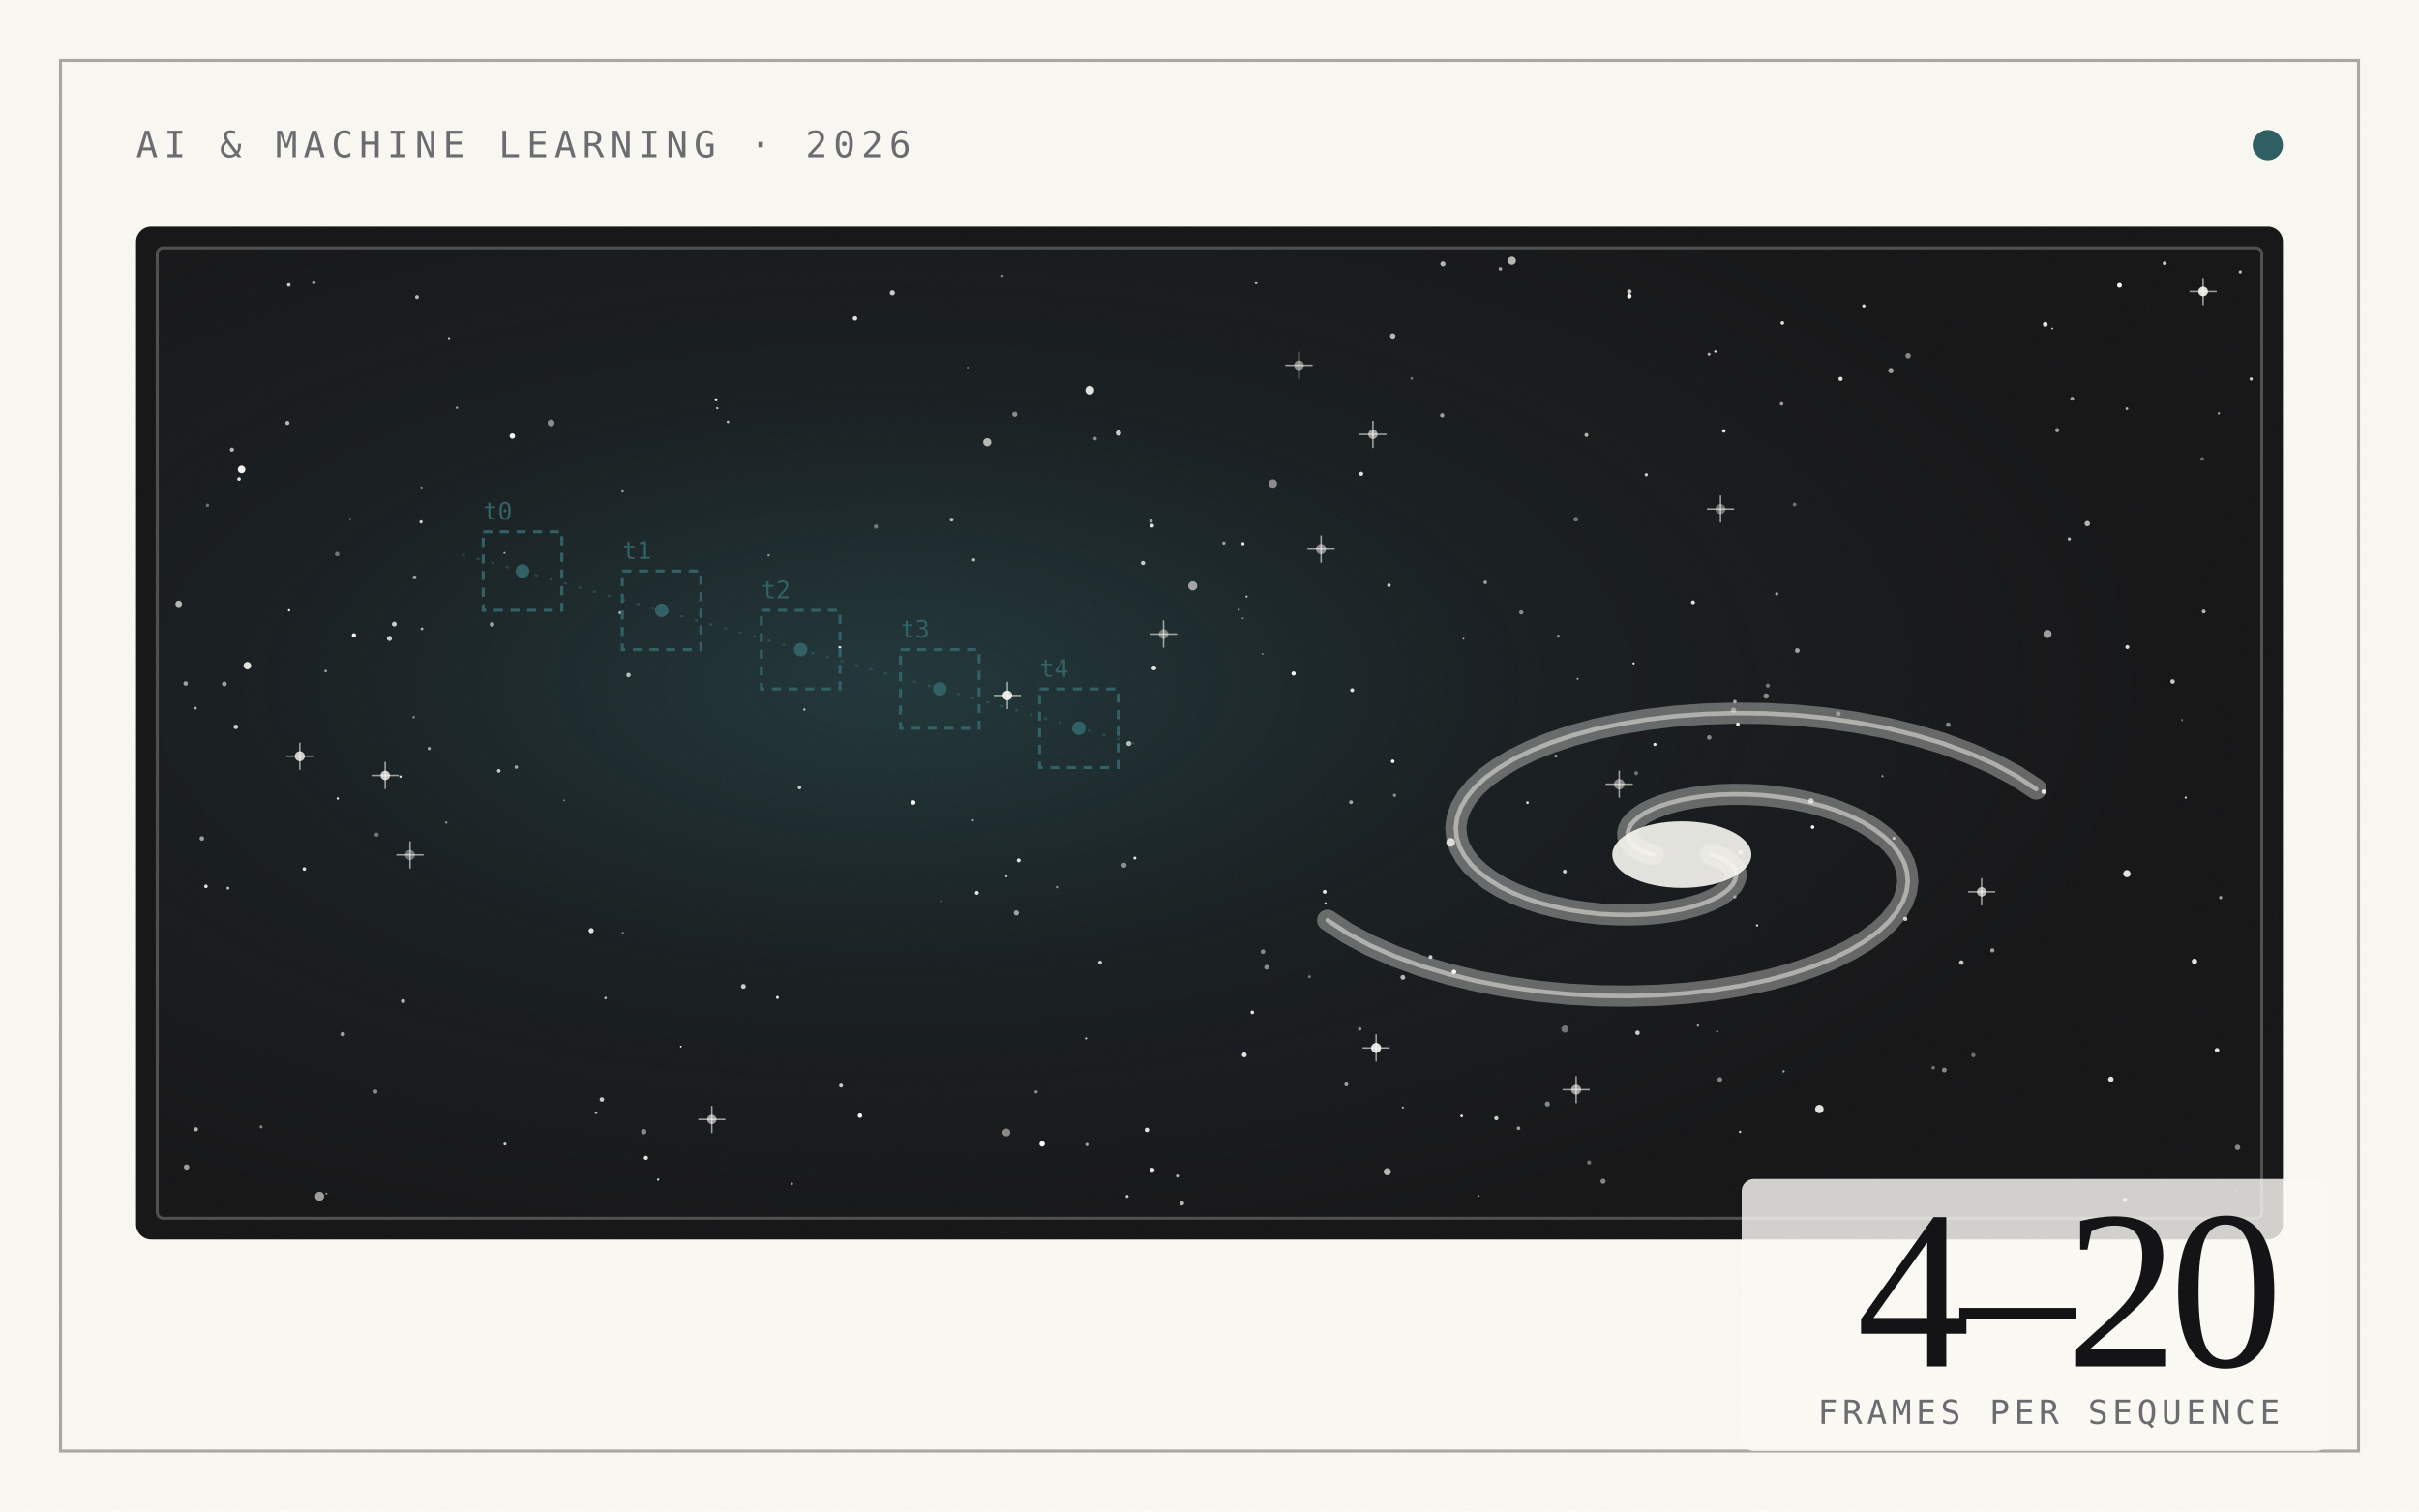
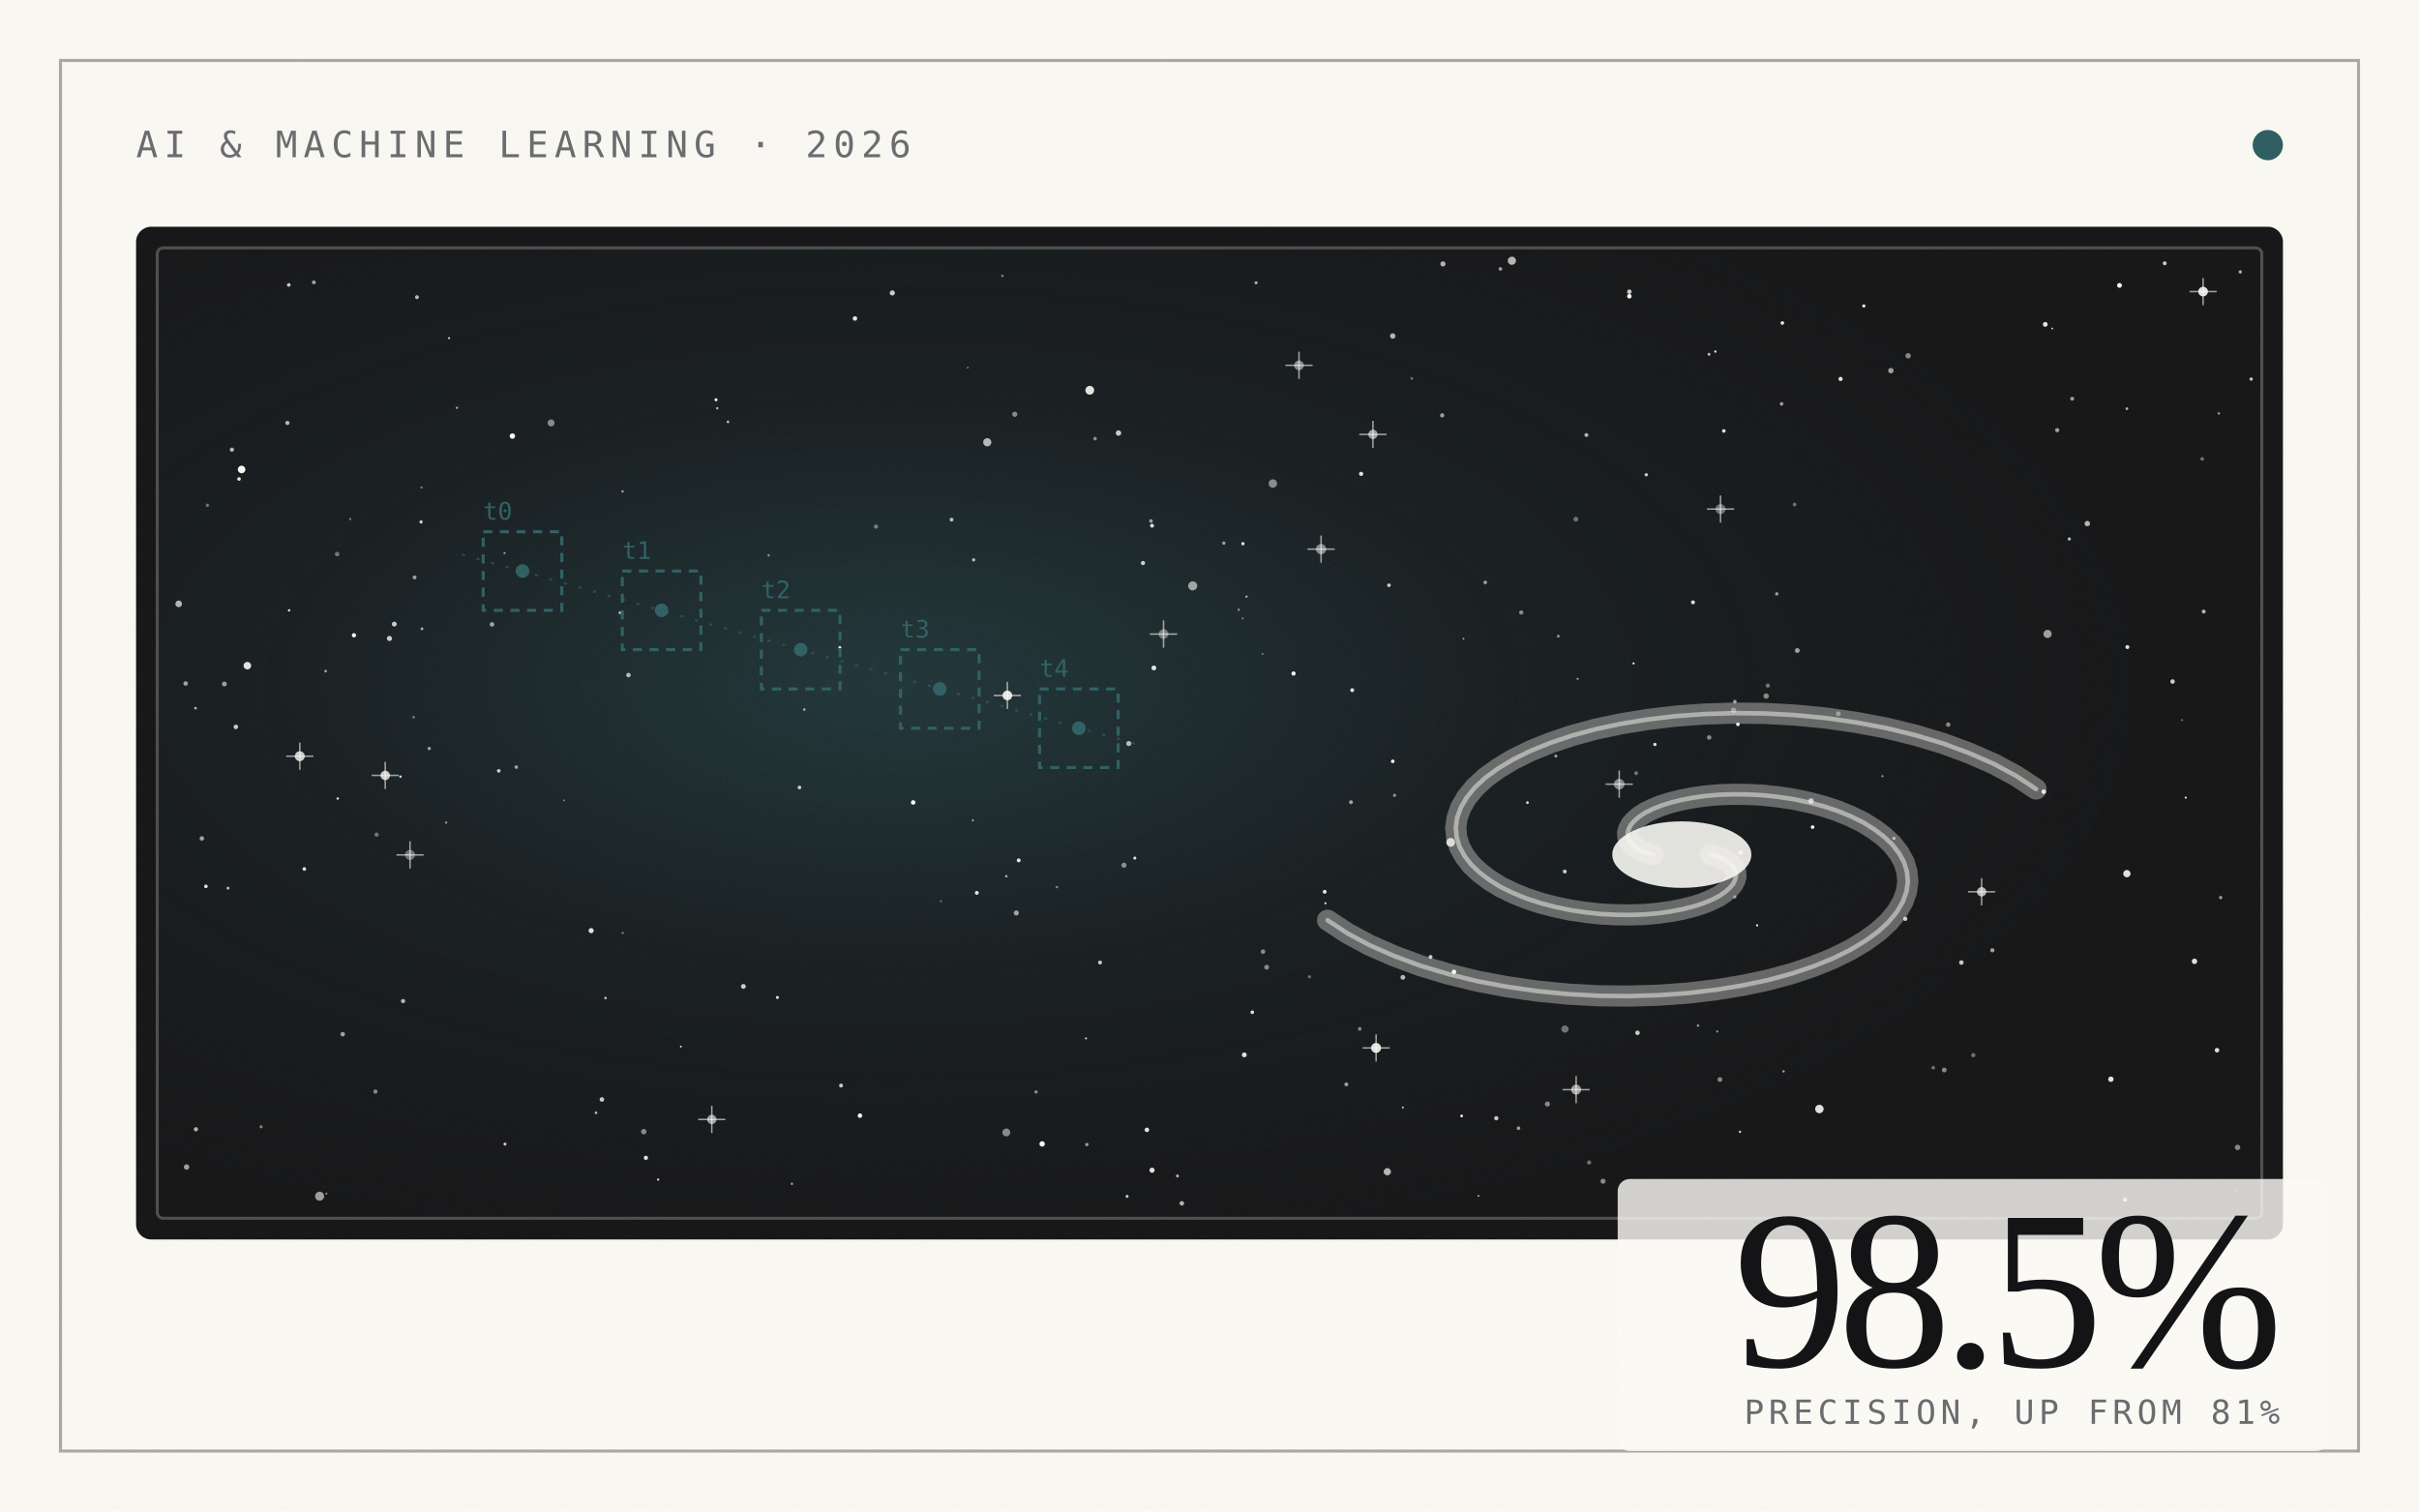
- <svg xmlns="http://www.w3.org/2000/svg" width="1600" height="1000" viewBox="0 0 1600 1000" role="img" aria-label="Trans-Neptunian Object Detection thumbnail">
+ <svg xmlns="http://www.w3.org/2000/svg" width="1600" height="1000" viewBox="0 0 1600 1000" role="img" aria-label="Faintrail: Trans-Neptunian Object Detection thumbnail">
  <defs>
    <filter id="grain" x="0" y="0" width="100%" height="100%">
      <feTurbulence type="fractalNoise" baseFrequency="0.9" numOctaves="2" stitchTiles="stitch" />
      <feColorMatrix type="saturate" values="0" />
      <feComponentTransfer>
        <feFuncA type="table" tableValues="0 0.06" />
      </feComponentTransfer>
    </filter>
    <clipPath id="safe">
      <rect x="50" y="110" width="1500" height="790" />
    </clipPath>
  </defs>
  <rect width="1600" height="1000" fill="#FAF8F3" />
  <g clip-path="url(#safe)">
    <rect x="90" y="150" width="1420" height="670" rx="10" fill="#141416" />
    <rect x="104" y="164" width="1392" height="642" rx="4" fill="none" stroke="#FAF8F3" stroke-opacity="0.25" stroke-width="2" />
    <defs>
      <radialGradient id="neb" cx="0.35" cy="0.45" r="0.6">
        <stop offset="0" stop-color="#2F5F63" stop-opacity="0.45" />
        <stop offset="0.5" stop-color="#2F5F63" stop-opacity="0.12" />
        <stop offset="1" stop-color="#2F5F63" stop-opacity="0" />
      </radialGradient>
    </defs>
    <rect x="104" y="164" width="1392" height="642" rx="4" fill="url(#neb)" />
    <path d="M1131.3 565.4 L1134.9 566.3 L1138.2 567.5 L1141.2 569 L1143.7 570.8 L1145.8 572.8 L1147.3 574.9 L1148.1 577.3 L1148.2 579.8 L1147.5 582.4 L1146.1 585.1 L1143.8 587.7 L1140.7 590.4 L1136.8 593 L1132 595.4 L1126.4 597.7 L1120.1 599.7 L1113 601.5 L1105.2 603 L1096.8 604.2 L1087.8 605 L1078.5 605.3 L1068.8 605.2 L1058.8 604.7 L1048.7 603.6 L1038.6 602.1 L1028.7 600 L1019 597.5 L1009.6 594.4 L1000.8 590.8 L992.6 586.8 L985.2 582.2 L978.7 577.3 L973.1 572 L968.7 566.3 L965.4 560.3 L963.5 554 L962.9 547.6 L963.8 541 L966.2 534.3 L970.1 527.6 L975.5 521 L982.5 514.5 L991.1 508.3 L1001.1 502.3 L1012.7 496.6 L1025.6 491.4 L1039.9 486.6 L1055.4 482.4 L1072 478.9 L1089.7 476 L1108.2 473.8 L1127.4 472.4 L1147.2 471.8 L1167.3 472 L1187.6 473.1 L1208 475.1 L1228.1 478 L1247.8 481.7 L1266.9 486.4 L1285.3 491.9 L1302.6 498.3 L1318.8 505.4 L1333.5 513.3 L1346.7 522" fill="none" stroke="#FAF8F3" stroke-opacity="0.35" stroke-width="14" stroke-linecap="round" />
    <path d="M1131.3 565.4 L1134.9 566.3 L1138.2 567.5 L1141.2 569 L1143.7 570.8 L1145.8 572.8 L1147.3 574.9 L1148.1 577.3 L1148.2 579.8 L1147.5 582.4 L1146.1 585.1 L1143.8 587.7 L1140.7 590.4 L1136.8 593 L1132 595.4 L1126.4 597.7 L1120.1 599.7 L1113 601.5 L1105.2 603 L1096.8 604.2 L1087.8 605 L1078.5 605.3 L1068.8 605.2 L1058.8 604.7 L1048.7 603.6 L1038.6 602.1 L1028.7 600 L1019 597.5 L1009.6 594.4 L1000.8 590.8 L992.6 586.8 L985.2 582.2 L978.7 577.3 L973.1 572 L968.7 566.3 L965.4 560.3 L963.5 554 L962.9 547.6 L963.8 541 L966.2 534.3 L970.1 527.6 L975.5 521 L982.5 514.5 L991.1 508.3 L1001.1 502.3 L1012.7 496.6 L1025.6 491.4 L1039.9 486.6 L1055.4 482.4 L1072 478.9 L1089.7 476 L1108.2 473.8 L1127.4 472.4 L1147.2 471.8 L1167.3 472 L1187.6 473.1 L1208 475.1 L1228.1 478 L1247.8 481.7 L1266.9 486.4 L1285.3 491.9 L1302.6 498.3 L1318.8 505.4 L1333.5 513.3 L1346.7 522" fill="none" stroke="#FAF8F3" stroke-opacity="0.5" stroke-width="3" stroke-linecap="round" />
    <path d="M1093.5 565.4 L1089.9 564.5 L1086.6 563.3 L1083.6 561.8 L1081.1 560 L1079 558 L1077.5 555.9 L1076.7 553.5 L1076.6 551 L1077.3 548.4 L1078.7 545.7 L1081 543.1 L1084.1 540.4 L1088 537.8 L1092.8 535.4 L1098.4 533.1 L1104.7 531.1 L1111.8 529.3 L1119.6 527.8 L1128 526.6 L1137 525.8 L1146.3 525.5 L1156 525.6 L1166 526.1 L1176.1 527.2 L1186.2 528.7 L1196.1 530.8 L1205.8 533.3 L1215.2 536.4 L1224 540 L1232.2 544 L1239.6 548.6 L1246.1 553.5 L1251.7 558.8 L1256.1 564.5 L1259.4 570.5 L1261.3 576.8 L1261.9 583.2 L1261 589.8 L1258.6 596.5 L1254.7 603.2 L1249.3 609.8 L1242.3 616.3 L1233.7 622.5 L1223.7 628.5 L1212.1 634.2 L1199.2 639.4 L1184.9 644.2 L1169.4 648.4 L1152.8 651.9 L1135.1 654.8 L1116.6 657 L1097.4 658.4 L1077.6 659 L1057.5 658.8 L1037.2 657.7 L1016.8 655.7 L996.7 652.8 L977 649.1 L957.9 644.4 L939.5 638.9 L922.2 632.5 L906 625.4 L891.3 617.5 L878.1 608.8" fill="none" stroke="#FAF8F3" stroke-opacity="0.35" stroke-width="14" stroke-linecap="round" />
    <path d="M1093.5 565.4 L1089.9 564.5 L1086.6 563.3 L1083.6 561.8 L1081.1 560 L1079 558 L1077.5 555.9 L1076.7 553.5 L1076.6 551 L1077.3 548.4 L1078.7 545.7 L1081 543.1 L1084.1 540.4 L1088 537.8 L1092.8 535.4 L1098.4 533.1 L1104.7 531.1 L1111.8 529.3 L1119.6 527.8 L1128 526.6 L1137 525.8 L1146.3 525.5 L1156 525.6 L1166 526.1 L1176.1 527.2 L1186.2 528.7 L1196.1 530.8 L1205.8 533.3 L1215.2 536.4 L1224 540 L1232.2 544 L1239.6 548.6 L1246.1 553.5 L1251.7 558.8 L1256.1 564.5 L1259.4 570.5 L1261.3 576.8 L1261.9 583.2 L1261 589.8 L1258.6 596.5 L1254.7 603.2 L1249.3 609.8 L1242.3 616.3 L1233.7 622.5 L1223.7 628.5 L1212.1 634.2 L1199.2 639.4 L1184.9 644.2 L1169.4 648.4 L1152.8 651.9 L1135.1 654.8 L1116.6 657 L1097.4 658.4 L1077.6 659 L1057.5 658.8 L1037.2 657.7 L1016.8 655.7 L996.7 652.8 L977 649.1 L957.9 644.4 L939.5 638.9 L922.2 632.5 L906 625.4 L891.3 617.5 L878.1 608.8" fill="none" stroke="#FAF8F3" stroke-opacity="0.5" stroke-width="3" stroke-linecap="round" />
    <ellipse cx="1112.4" cy="565.4" rx="46" ry="22" fill="#FAF8F3" fill-opacity="0.9" />
    <circle cx="1123.1" cy="678.5" r="0.8" fill="#FAF8F3" fill-opacity="0.6" />
    <circle cx="1000" cy="172.5" r="2.7" fill="#FAF8F3" fill-opacity="0.7" />
    <circle cx="528.8" cy="521" r="1.2" fill="#FAF8F3" fill-opacity="0.8" />
    <circle cx="400.5" cy="660.3" r="0.9" fill="#FAF8F3" fill-opacity="0.7" />
    <circle cx="1405.5" cy="793.8" r="1.4" fill="#FAF8F3" fill-opacity="0.8" />
    <circle cx="758.6" cy="747.5" r="1.5" fill="#FAF8F3" fill-opacity="0.9" />
    <circle cx="876.2" cy="590" r="1.3" fill="#FAF8F3" fill-opacity="0.9" />
    <circle cx="264.9" cy="513.8" r="0.8" fill="#FAF8F3" fill-opacity="0.9" />
    <circle cx="159.8" cy="310.6" r="2.5" fill="#FAF8F3" fill-opacity="1" />
    <circle cx="992.4" cy="177.9" r="1.2" fill="#FAF8F3" fill-opacity="0.6" />
    <circle cx="1310.7" cy="590" r="3.1" fill="#FAF8F3" fill-opacity="0.7" />
    <line x1="1301.7" y1="590" x2="1319.7" y2="590" stroke="#FAF8F3" stroke-opacity="0.6" stroke-width="1" />
    <line x1="1310.7" y1="581" x2="1310.7" y2="599" stroke="#FAF8F3" stroke-opacity="0.6" stroke-width="1" />
    <circle cx="1357.4" cy="217.3" r="0.6" fill="#FAF8F3" fill-opacity="0.9" />
    <circle cx="1151.4" cy="564.1" r="1.6" fill="#FAF8F3" fill-opacity="0.8" />
    <circle cx="1178.4" cy="267.2" r="1.2" fill="#FAF8F3" fill-opacity="0.6" />
    <circle cx="568.8" cy="738.1" r="1.5" fill="#FAF8F3" fill-opacity="1" />
    <circle cx="622.4" cy="596.2" r="0.7" fill="#FAF8F3" fill-opacity="0.4" />
    <circle cx="910.2" cy="693.3" r="3.3" fill="#FAF8F3" fill-opacity="0.9" />
    <line x1="901.2" y1="693.3" x2="919.2" y2="693.3" stroke="#FAF8F3" stroke-opacity="0.6" stroke-width="1" />
    <line x1="910.2" y1="684.3" x2="910.2" y2="702.3" stroke="#FAF8F3" stroke-opacity="0.6" stroke-width="1" />
    <circle cx="260.8" cy="412.9" r="1.6" fill="#FAF8F3" fill-opacity="0.8" />
    <circle cx="1457.6" cy="404.6" r="1.3" fill="#FAF8F3" fill-opacity="0.7" />
    <circle cx="211.4" cy="791.4" r="3" fill="#FAF8F3" fill-opacity="0.6" />
    <circle cx="1437" cy="450.9" r="1.5" fill="#FAF8F3" fill-opacity="0.8" />
    <circle cx="828.3" cy="669.7" r="1.2" fill="#FAF8F3" fill-opacity="0.9" />
    <circle cx="1203.4" cy="733.7" r="2.8" fill="#FAF8F3" fill-opacity="0.9" />
    <circle cx="254.8" cy="513" r="3.1" fill="#FAF8F3" fill-opacity="0.8" />
    <line x1="245.8" y1="513" x2="263.8" y2="513" stroke="#FAF8F3" stroke-opacity="0.6" stroke-width="1" />
    <line x1="254.8" y1="504" x2="254.8" y2="522" stroke="#FAF8F3" stroke-opacity="0.6" stroke-width="1" />
    <circle cx="191.2" cy="403.8" r="0.8" fill="#FAF8F3" fill-opacity="0.9" />
    <circle cx="1178.9" cy="213.7" r="1.2" fill="#FAF8F3" fill-opacity="0.9" />
    <circle cx="411.9" cy="617.2" r="0.8" fill="#FAF8F3" fill-opacity="0.4" />
    <circle cx="1445.7" cy="527.7" r="0.7" fill="#FAF8F3" fill-opacity="0.9" />
    <circle cx="1456.6" cy="303.6" r="1.2" fill="#FAF8F3" fill-opacity="0.4" />
    <circle cx="739.8" cy="286.5" r="1.8" fill="#FAF8F3" fill-opacity="0.8" />
    <circle cx="724.3" cy="290.2" r="1.2" fill="#FAF8F3" fill-opacity="0.5" />
    <circle cx="1396.2" cy="714" r="1.8" fill="#FAF8F3" fill-opacity="0.9" />
    <circle cx="411.8" cy="325.1" r="0.8" fill="#FAF8F3" fill-opacity="0.6" />
    <circle cx="1297.3" cy="636.8" r="1.5" fill="#FAF8F3" fill-opacity="0.8" />
    <circle cx="249.1" cy="552.2" r="1.4" fill="#FAF8F3" fill-opacity="0.4" />
    <circle cx="338.9" cy="288.5" r="1.8" fill="#FAF8F3" fill-opacity="1" />
    <circle cx="1360.7" cy="284.6" r="1.4" fill="#FAF8F3" fill-opacity="0.6" />
    <circle cx="1179.7" cy="708.8" r="0.8" fill="#FAF8F3" fill-opacity="0.6" />
    <circle cx="769.6" cy="419.5" r="3.2" fill="#FAF8F3" fill-opacity="0.4" />
    <line x1="760.6" y1="419.5" x2="778.6" y2="419.5" stroke="#FAF8F3" stroke-opacity="0.6" stroke-width="1" />
    <line x1="769.6" y1="410.5" x2="769.6" y2="428.5" stroke="#FAF8F3" stroke-opacity="0.6" stroke-width="1" />
    <circle cx="1134.6" cy="232.6" r="0.8" fill="#FAF8F3" fill-opacity="0.9" />
    <circle cx="215.4" cy="444" r="0.9" fill="#FAF8F3" fill-opacity="0.6" />
    <circle cx="653" cy="292.6" r="2.7" fill="#FAF8F3" fill-opacity="0.7" />
    <circle cx="743.4" cy="572.4" r="1.7" fill="#FAF8F3" fill-opacity="0.5" />
    <circle cx="1232.8" cy="202.4" r="1.1" fill="#FAF8F3" fill-opacity="0.9" />
    <circle cx="1137.6" cy="714.2" r="1.6" fill="#FAF8F3" fill-opacity="0.5" />
    <circle cx="1380.6" cy="346.4" r="1.8" fill="#FAF8F3" fill-opacity="0.7" />
    <circle cx="1150.9" cy="748.8" r="0.8" fill="#FAF8F3" fill-opacity="0.8" />
    <circle cx="1215.9" cy="472.2" r="1.6" fill="#FAF8F3" fill-opacity="0.4" />
    <circle cx="1478.7" cy="787.4" r="0.6" fill="#FAF8F3" fill-opacity="0.5" />
    <circle cx="1175.2" cy="392.9" r="1.1" fill="#FAF8F3" fill-opacity="0.6" />
    <circle cx="699.1" cy="586.9" r="0.8" fill="#FAF8F3" fill-opacity="0.5" />
    <circle cx="1035.1" cy="680.8" r="2.4" fill="#FAF8F3" fill-opacity="0.4" />
    <circle cx="921.2" cy="222.3" r="1.8" fill="#FAF8F3" fill-opacity="0.7" />
    <circle cx="640.1" cy="243.2" r="0.6" fill="#FAF8F3" fill-opacity="0.5" />
    <circle cx="1468.8" cy="593.8" r="1.1" fill="#FAF8F3" fill-opacity="0.6" />
    <circle cx="248.3" cy="722.2" r="1.4" fill="#FAF8F3" fill-opacity="0.5" />
    <circle cx="297" cy="223.7" r="0.7" fill="#FAF8F3" fill-opacity="0.8" />
    <circle cx="961.7" cy="643" r="1.5" fill="#FAF8F3" fill-opacity="1" />
    <circle cx="158.1" cy="316.9" r="1.2" fill="#FAF8F3" fill-opacity="0.9" />
    <circle cx="1431.8" cy="174.2" r="1.3" fill="#FAF8F3" fill-opacity="0.8" />
    <circle cx="523.8" cy="783.2" r="0.8" fill="#FAF8F3" fill-opacity="0.6" />
    <circle cx="665.6" cy="579.7" r="0.8" fill="#FAF8F3" fill-opacity="0.7" />
    <circle cx="1082.2" cy="511.5" r="1.3" fill="#FAF8F3" fill-opacity="0.4" />
    <circle cx="1147.5" cy="464.2" r="1.2" fill="#FAF8F3" fill-opacity="0.6" />
    <circle cx="966.8" cy="738.3" r="0.9" fill="#FAF8F3" fill-opacity="1" />
    <circle cx="234.1" cy="420.3" r="1.4" fill="#FAF8F3" fill-opacity="1" />
    <circle cx="1252.7" cy="554.6" r="1" fill="#FAF8F3" fill-opacity="0.7" />
    <circle cx="427.2" cy="766" r="1.4" fill="#FAF8F3" fill-opacity="0.9" />
    <circle cx="761.3" cy="344.7" r="1.2" fill="#FAF8F3" fill-opacity="0.6" />
    <circle cx="1023.5" cy="730.4" r="1.7" fill="#FAF8F3" fill-opacity="0.5" />
    <circle cx="778.8" cy="778" r="1" fill="#FAF8F3" fill-opacity="0.7" />
    <circle cx="1138" cy="336.8" r="3.3" fill="#FAF8F3" fill-opacity="0.4" />
    <line x1="1129" y1="336.8" x2="1147" y2="336.8" stroke="#FAF8F3" stroke-opacity="0.6" stroke-width="1" />
    <line x1="1138" y1="327.8" x2="1138" y2="345.8" stroke="#FAF8F3" stroke-opacity="0.6" stroke-width="1" />
    <circle cx="153.4" cy="297.5" r="1.4" fill="#FAF8F3" fill-opacity="0.7" />
    <circle cx="762" cy="347.8" r="1.3" fill="#FAF8F3" fill-opacity="0.9" />
    <circle cx="1004.4" cy="746.4" r="1.2" fill="#FAF8F3" fill-opacity="0.6" />
    <circle cx="855.6" cy="445.6" r="1.4" fill="#FAF8F3" fill-opacity="1" />
    <circle cx="278.8" cy="322.5" r="0.7" fill="#FAF8F3" fill-opacity="0.5" />
    <circle cx="150.8" cy="587.6" r="1" fill="#FAF8F3" fill-opacity="0.7" />
    <circle cx="223.4" cy="528.3" r="0.8" fill="#FAF8F3" fill-opacity="0.9" />
    <circle cx="1352.8" cy="214.6" r="1.6" fill="#FAF8F3" fill-opacity="0.9" />
    <circle cx="1029.1" cy="500.2" r="1" fill="#FAF8F3" fill-opacity="0.6" />
    <circle cx="946.2" cy="633.1" r="1.3" fill="#FAF8F3" fill-opacity="0.8" />
    <circle cx="556.3" cy="718.2" r="1.3" fill="#FAF8F3" fill-opacity="0.8" />
    <circle cx="720.8" cy="258.2" r="2.9" fill="#FAF8F3" fill-opacity="0.9" />
    <circle cx="137.2" cy="334.3" r="1.1" fill="#FAF8F3" fill-opacity="0.4" />
    <circle cx="954.4" cy="174.6" r="1.7" fill="#FAF8F3" fill-opacity="0.7" />
    <circle cx="873.8" cy="363.3" r="3.4" fill="#FAF8F3" fill-opacity="0.5" />
    <line x1="864.8" y1="363.3" x2="882.8" y2="363.3" stroke="#FAF8F3" stroke-opacity="0.6" stroke-width="1" />
    <line x1="873.8" y1="354.3" x2="873.8" y2="372.3" stroke="#FAF8F3" stroke-opacity="0.6" stroke-width="1" />
    <circle cx="223" cy="366.6" r="1.5" fill="#FAF8F3" fill-opacity="0.4" />
    <circle cx="781.7" cy="796.1" r="1.5" fill="#FAF8F3" fill-opacity="0.7" />
    <circle cx="1077.7" cy="193" r="1.5" fill="#FAF8F3" fill-opacity="0.8" />
    <circle cx="718.9" cy="757.2" r="1.1" fill="#FAF8F3" fill-opacity="0.6" />
    <circle cx="1354.3" cy="419.4" r="2.7" fill="#FAF8F3" fill-opacity="0.6" />
    <circle cx="835.4" cy="629.6" r="1.5" fill="#FAF8F3" fill-opacity="0.5" />
    <circle cx="129.3" cy="468.5" r="0.9" fill="#FAF8F3" fill-opacity="0.7" />
    <circle cx="473.6" cy="264.5" r="1" fill="#FAF8F3" fill-opacity="1" />
    <circle cx="1130.5" cy="487.9" r="1.5" fill="#FAF8F3" fill-opacity="0.5" />
    <circle cx="835.1" cy="432.6" r="0.6" fill="#FAF8F3" fill-opacity="0.5" />
    <circle cx="689.3" cy="756.8" r="1.8" fill="#FAF8F3" fill-opacity="1" />
    <circle cx="1083.1" cy="683.3" r="1.5" fill="#FAF8F3" fill-opacity="0.8" />
    <circle cx="410.1" cy="405.4" r="1" fill="#FAF8F3" fill-opacity="0.7" />
    <circle cx="663" cy="182.5" r="0.8" fill="#FAF8F3" fill-opacity="0.5" />
    <circle cx="590.2" cy="193.8" r="1.7" fill="#FAF8F3" fill-opacity="0.8" />
    <circle cx="1407.1" cy="428.1" r="1.3" fill="#FAF8F3" fill-opacity="0.9" />
    <circle cx="1480" cy="759.1" r="1.8" fill="#FAF8F3" fill-opacity="0.5" />
    <circle cx="271.2" cy="565.6" r="3.3" fill="#FAF8F3" fill-opacity="0.4" />
    <line x1="262.2" y1="565.6" x2="280.2" y2="565.6" stroke="#FAF8F3" stroke-opacity="0.6" stroke-width="1" />
    <line x1="271.2" y1="556.6" x2="271.2" y2="574.6" stroke="#FAF8F3" stroke-opacity="0.6" stroke-width="1" />
    <circle cx="830.8" cy="187.1" r="1" fill="#FAF8F3" fill-opacity="0.7" />
    <circle cx="646.1" cy="590.7" r="1.3" fill="#FAF8F3" fill-opacity="0.9" />
    <circle cx="1149.5" cy="479.2" r="1.2" fill="#FAF8F3" fill-opacity="1" />
    <circle cx="1035" cy="576.6" r="1.3" fill="#FAF8F3" fill-opacity="0.8" />
    <circle cx="341.5" cy="507.5" r="1.2" fill="#FAF8F3" fill-opacity="0.6" />
    <circle cx="1481.8" cy="179.9" r="1.1" fill="#FAF8F3" fill-opacity="0.7" />
    <circle cx="1187" cy="333.8" r="1.2" fill="#FAF8F3" fill-opacity="0.4" />
    <circle cx="908.1" cy="287.4" r="3.1" fill="#FAF8F3" fill-opacity="0.6" />
    <line x1="899.1" y1="287.4" x2="917.1" y2="287.4" stroke="#FAF8F3" stroke-opacity="0.6" stroke-width="1" />
    <line x1="908.1" y1="278.4" x2="908.1" y2="296.4" stroke="#FAF8F3" stroke-opacity="0.6" stroke-width="1" />
    <circle cx="671.2" cy="274.1" r="1.7" fill="#FAF8F3" fill-opacity="0.5" />
    <circle cx="1077.7" cy="196" r="1.5" fill="#FAF8F3" fill-opacity="1" />
    <circle cx="231.6" cy="343.4" r="0.7" fill="#FAF8F3" fill-opacity="0.5" />
    <circle cx="1368.7" cy="356.6" r="1.1" fill="#FAF8F3" fill-opacity="0.7" />
    <circle cx="215.9" cy="789.7" r="0.7" fill="#FAF8F3" fill-opacity="0.5" />
    <circle cx="136.2" cy="586.4" r="1.2" fill="#FAF8F3" fill-opacity="0.9" />
    <circle cx="1288.6" cy="479.4" r="1.5" fill="#FAF8F3" fill-opacity="0.5" />
    <circle cx="481.5" cy="279.1" r="0.9" fill="#FAF8F3" fill-opacity="0.7" />
    <circle cx="718.3" cy="687" r="0.7" fill="#FAF8F3" fill-opacity="0.8" />
    <circle cx="837.8" cy="639.9" r="1.6" fill="#FAF8F3" fill-opacity="0.5" />
    <circle cx="1135.8" cy="682.4" r="0.7" fill="#FAF8F3" fill-opacity="0.6" />
    <circle cx="148.4" cy="452.5" r="1.6" fill="#FAF8F3" fill-opacity="0.6" />
    <circle cx="824.5" cy="394.7" r="0.7" fill="#FAF8F3" fill-opacity="0.8" />
    <circle cx="435.3" cy="780.4" r="0.8" fill="#FAF8F3" fill-opacity="0.8" />
    <circle cx="1010.3" cy="531" r="0.9" fill="#FAF8F3" fill-opacity="0.9" />
    <circle cx="491.7" cy="652.6" r="1.6" fill="#FAF8F3" fill-opacity="0.8" />
    <circle cx="841.9" cy="319.9" r="2.8" fill="#FAF8F3" fill-opacity="0.5" />
    <circle cx="968" cy="422.6" r="0.6" fill="#FAF8F3" fill-opacity="0.7" />
    <circle cx="1042.3" cy="343.5" r="1.6" fill="#FAF8F3" fill-opacity="0.4" />
    <circle cx="1317.8" cy="628.7" r="1.4" fill="#FAF8F3" fill-opacity="0.6" />
    <circle cx="927.9" cy="646.6" r="1.6" fill="#FAF8F3" fill-opacity="0.7" />
    <circle cx="163.6" cy="440.4" r="2.5" fill="#FAF8F3" fill-opacity="0.9" />
    <circle cx="1119.8" cy="398.5" r="1.3" fill="#FAF8F3" fill-opacity="0.9" />
    <circle cx="1049.3" cy="287.8" r="1.3" fill="#FAF8F3" fill-opacity="0.7" />
    <circle cx="425.8" cy="748.7" r="1.8" fill="#FAF8F3" fill-opacity="0.5" />
    <circle cx="1466.4" cy="694.8" r="1.5" fill="#FAF8F3" fill-opacity="0.9" />
    <circle cx="514.2" cy="659.9" r="1" fill="#FAF8F3" fill-opacity="0.9" />
    <circle cx="565.5" cy="210.7" r="1.5" fill="#FAF8F3" fill-opacity="0.9" />
    <circle cx="933.8" cy="250.4" r="0.9" fill="#FAF8F3" fill-opacity="0.4" />
    <circle cx="275.8" cy="196.6" r="1.3" fill="#FAF8F3" fill-opacity="0.7" />
    <circle cx="257.6" cy="422.4" r="1.7" fill="#FAF8F3" fill-opacity="0.8" />
    <circle cx="1006.2" cy="405.2" r="1.4" fill="#FAF8F3" fill-opacity="0.5" />
    <circle cx="989.7" cy="739.8" r="1.4" fill="#FAF8F3" fill-opacity="0.8" />
    <circle cx="893.6" cy="530.7" r="1.3" fill="#FAF8F3" fill-opacity="0.6" />
    <circle cx="1198.9" cy="547.2" r="1.2" fill="#FAF8F3" fill-opacity="1" />
    <circle cx="1406.8" cy="270.4" r="0.9" fill="#FAF8F3" fill-opacity="0.7" />
    <circle cx="1351.8" cy="523.8" r="1.5" fill="#FAF8F3" fill-opacity="0.9" />
    <circle cx="1467.6" cy="273.5" r="0.8" fill="#FAF8F3" fill-opacity="0.6" />
    <circle cx="918.7" cy="387.2" r="1.2" fill="#FAF8F3" fill-opacity="0.8" />
    <circle cx="900.3" cy="313.5" r="1.4" fill="#FAF8F3" fill-opacity="0.9" />
    <circle cx="666.3" cy="460.1" r="3.2" fill="#FAF8F3" fill-opacity="0.9" />
    <line x1="657.3" y1="460.1" x2="675.3" y2="460.1" stroke="#FAF8F3" stroke-opacity="0.6" stroke-width="1" />
    <line x1="666.3" y1="451.1" x2="666.3" y2="469.1" stroke="#FAF8F3" stroke-opacity="0.6" stroke-width="1" />
    <circle cx="333.7" cy="365.9" r="0.7" fill="#FAF8F3" fill-opacity="0.6" />
    <circle cx="756" cy="372.5" r="1.4" fill="#FAF8F3" fill-opacity="0.8" />
    <circle cx="1260.2" cy="607.9" r="1.4" fill="#FAF8F3" fill-opacity="0.8" />
    <circle cx="866.1" cy="646.2" r="1" fill="#FAF8F3" fill-opacity="0.4" />
    <circle cx="122.8" cy="452.2" r="1.5" fill="#FAF8F3" fill-opacity="0.6" />
    <circle cx="1088.9" cy="314.1" r="1.1" fill="#FAF8F3" fill-opacity="0.8" />
    <circle cx="644" cy="370.4" r="1.1" fill="#FAF8F3" fill-opacity="0.7" />
    <circle cx="685.3" cy="722.4" r="1.1" fill="#FAF8F3" fill-opacity="0.5" />
    <circle cx="266.6" cy="662.3" r="1.4" fill="#FAF8F3" fill-opacity="0.7" />
    <circle cx="1140.2" cy="285.1" r="1.2" fill="#FAF8F3" fill-opacity="0.9" />
    <circle cx="643.5" cy="542.7" r="0.7" fill="#FAF8F3" fill-opacity="0.6" />
    <circle cx="1278.7" cy="706.4" r="1.2" fill="#FAF8F3" fill-opacity="0.4" />
    <circle cx="172.7" cy="745.5" r="1" fill="#FAF8F3" fill-opacity="0.5" />
    <circle cx="283.9" cy="495.2" r="1.1" fill="#FAF8F3" fill-opacity="0.6" />
    <circle cx="474.4" cy="270.1" r="0.8" fill="#FAF8F3" fill-opacity="0.7" />
    <circle cx="894.4" cy="456.6" r="1.3" fill="#FAF8F3" fill-opacity="0.9" />
    <circle cx="1146.6" cy="469.9" r="1.8" fill="#FAF8F3" fill-opacity="0.4" />
    <circle cx="273.6" cy="474.5" r="0.8" fill="#FAF8F3" fill-opacity="0.5" />
    <circle cx="226.7" cy="684.2" r="1.5" fill="#FAF8F3" fill-opacity="0.6" />
    <circle cx="1401.9" cy="188.8" r="1.6" fill="#FAF8F3" fill-opacity="1" />
    <circle cx="364.5" cy="279.8" r="2.3" fill="#FAF8F3" fill-opacity="0.5" />
    <circle cx="822" cy="409.1" r="0.7" fill="#FAF8F3" fill-opacity="0.4" />
    <circle cx="823" cy="697.9" r="1.6" fill="#FAF8F3" fill-opacity="0.9" />
    <circle cx="1060.3" cy="781.5" r="1.7" fill="#FAF8F3" fill-opacity="0.5" />
    <circle cx="123.4" cy="772.1" r="1.8" fill="#FAF8F3" fill-opacity="0.6" />
    <circle cx="1042.5" cy="720.9" r="3.3" fill="#FAF8F3" fill-opacity="0.6" />
    <line x1="1033.5" y1="720.9" x2="1051.5" y2="720.9" stroke="#FAF8F3" stroke-opacity="0.6" stroke-width="1" />
    <line x1="1042.5" y1="711.9" x2="1042.5" y2="729.9" stroke="#FAF8F3" stroke-opacity="0.6" stroke-width="1" />
    <circle cx="470.8" cy="740.6" r="3.1" fill="#FAF8F3" fill-opacity="0.6" />
    <line x1="461.8" y1="740.6" x2="479.8" y2="740.6" stroke="#FAF8F3" stroke-opacity="0.6" stroke-width="1" />
    <line x1="470.8" y1="731.6" x2="470.8" y2="749.6" stroke="#FAF8F3" stroke-opacity="0.6" stroke-width="1" />
    <circle cx="1443.3" cy="476.4" r="0.7" fill="#FAF8F3" fill-opacity="0.4" />
    <circle cx="859.2" cy="241.7" r="3.2" fill="#FAF8F3" fill-opacity="0.5" />
    <line x1="850.2" y1="241.7" x2="868.2" y2="241.7" stroke="#FAF8F3" stroke-opacity="0.6" stroke-width="1" />
    <line x1="859.2" y1="232.7" x2="859.2" y2="250.7" stroke="#FAF8F3" stroke-opacity="0.6" stroke-width="1" />
    <circle cx="415.7" cy="446.6" r="1.5" fill="#FAF8F3" fill-opacity="0.7" />
    <circle cx="1457.2" cy="192.9" r="3.2" fill="#FAF8F3" fill-opacity="0.9" />
    <line x1="1448.2" y1="192.9" x2="1466.2" y2="192.9" stroke="#FAF8F3" stroke-opacity="0.6" stroke-width="1" />
    <line x1="1457.2" y1="183.9" x2="1457.2" y2="201.9" stroke="#FAF8F3" stroke-opacity="0.6" stroke-width="1" />
    <circle cx="1262.1" cy="235.4" r="1.8" fill="#FAF8F3" fill-opacity="0.5" />
    <circle cx="391" cy="615.7" r="1.7" fill="#FAF8F3" fill-opacity="0.9" />
    <circle cx="278.5" cy="345.3" r="1.1" fill="#FAF8F3" fill-opacity="0.8" />
    <circle cx="274.2" cy="382" r="1.3" fill="#FAF8F3" fill-opacity="0.6" />
    <circle cx="959.5" cy="557.3" r="2.9" fill="#FAF8F3" fill-opacity="0.8" />
    <circle cx="1147.5" cy="593.4" r="1.1" fill="#FAF8F3" fill-opacity="0.5" />
    <circle cx="118.2" cy="399.5" r="2.2" fill="#FAF8F3" fill-opacity="0.7" />
    <circle cx="295.1" cy="544.2" r="0.8" fill="#FAF8F3" fill-opacity="0.5" />
    <circle cx="201.3" cy="574.9" r="1.2" fill="#FAF8F3" fill-opacity="0.9" />
    <circle cx="555.5" cy="428.4" r="1" fill="#FAF8F3" fill-opacity="0.9" />
    <circle cx="809.5" cy="359.3" r="1.1" fill="#FAF8F3" fill-opacity="0.6" />
    <circle cx="977.9" cy="791.2" r="0.6" fill="#FAF8F3" fill-opacity="0.8" />
    <circle cx="927.9" cy="732.7" r="0.7" fill="#FAF8F3" fill-opacity="0.7" />
    <circle cx="917.6" cy="775.2" r="2.4" fill="#FAF8F3" fill-opacity="0.7" />
    <circle cx="1286" cy="707.9" r="1.6" fill="#FAF8F3" fill-opacity="0.5" />
    <circle cx="1071" cy="518.8" r="3.5" fill="#FAF8F3" fill-opacity="0.5" />
    <line x1="1062" y1="518.8" x2="1080" y2="518.8" stroke="#FAF8F3" stroke-opacity="0.6" stroke-width="1" />
    <line x1="1071" y1="509.8" x2="1071" y2="527.8" stroke="#FAF8F3" stroke-opacity="0.6" stroke-width="1" />
    <circle cx="1197.9" cy="529.9" r="1.8" fill="#FAF8F3" fill-opacity="0.7" />
    <circle cx="750.6" cy="567.7" r="1" fill="#FAF8F3" fill-opacity="0.9" />
    <circle cx="329.9" cy="510" r="1.2" fill="#FAF8F3" fill-opacity="0.8" />
    <circle cx="822.1" cy="359.7" r="1.1" fill="#FAF8F3" fill-opacity="0.9" />
    <circle cx="133.5" cy="554.7" r="1.5" fill="#FAF8F3" fill-opacity="0.6" />
    <circle cx="579.4" cy="348.4" r="1.4" fill="#FAF8F3" fill-opacity="0.4" />
    <circle cx="207.6" cy="186.8" r="1.3" fill="#FAF8F3" fill-opacity="0.6" />
    <circle cx="876.7" cy="597.6" r="0.7" fill="#FAF8F3" fill-opacity="0.9" />
    <circle cx="156" cy="480.9" r="1.5" fill="#FAF8F3" fill-opacity="0.8" />
    <circle cx="334" cy="756.9" r="1" fill="#FAF8F3" fill-opacity="0.8" />
    <circle cx="762" cy="774.2" r="1.7" fill="#FAF8F3" fill-opacity="0.9" />
    <circle cx="1168.2" cy="460.5" r="1.8" fill="#FAF8F3" fill-opacity="0.5" />
    <circle cx="788.9" cy="387.6" r="3" fill="#FAF8F3" fill-opacity="0.6" />
    <circle cx="1305.2" cy="698.1" r="1.4" fill="#FAF8F3" fill-opacity="0.4" />
    <circle cx="394.2" cy="736.2" r="0.9" fill="#FAF8F3" fill-opacity="0.7" />
    <circle cx="1489" cy="250.8" r="1.1" fill="#FAF8F3" fill-opacity="0.8" />
    <circle cx="1169.3" cy="453.6" r="1.4" fill="#FAF8F3" fill-opacity="0.4" />
    <circle cx="129.6" cy="747.1" r="1.4" fill="#FAF8F3" fill-opacity="0.7" />
    <circle cx="819.3" cy="403.4" r="0.8" fill="#FAF8F3" fill-opacity="0.5" />
    <circle cx="746.6" cy="491.9" r="1.7" fill="#FAF8F3" fill-opacity="0.7" />
    <circle cx="1051.1" cy="769.1" r="1.4" fill="#FAF8F3" fill-opacity="0.4" />
    <circle cx="629.4" cy="343.8" r="1.3" fill="#FAF8F3" fill-opacity="0.7" />
    <circle cx="302.2" cy="269.8" r="0.8" fill="#FAF8F3" fill-opacity="0.6" />
    <circle cx="922.4" cy="526.2" r="1.1" fill="#FAF8F3" fill-opacity="0.5" />
    <circle cx="1245.1" cy="513.5" r="0.7" fill="#FAF8F3" fill-opacity="0.6" />
    <circle cx="673.8" cy="569.2" r="1.3" fill="#FAF8F3" fill-opacity="0.9" />
    <circle cx="1130.4" cy="234.4" r="1" fill="#FAF8F3" fill-opacity="0.7" />
    <circle cx="763.2" cy="441.9" r="1.6" fill="#FAF8F3" fill-opacity="0.9" />
    <circle cx="727.6" cy="636.8" r="1.3" fill="#FAF8F3" fill-opacity="0.8" />
    <circle cx="1250.7" cy="245.2" r="1.8" fill="#FAF8F3" fill-opacity="0.6" />
    <circle cx="1406.8" cy="578" r="2.4" fill="#FAF8F3" fill-opacity="0.9" />
    <circle cx="890.5" cy="717.4" r="1.3" fill="#FAF8F3" fill-opacity="0.6" />
    <circle cx="1217.4" cy="250.7" r="1.4" fill="#FAF8F3" fill-opacity="0.9" />
    <circle cx="1030.7" cy="420.9" r="1" fill="#FAF8F3" fill-opacity="0.5" />
    <circle cx="953.9" cy="274.8" r="1.4" fill="#FAF8F3" fill-opacity="0.6" />
    <circle cx="191" cy="188.5" r="1.2" fill="#FAF8F3" fill-opacity="0.8" />
    <circle cx="1080.5" cy="438.9" r="0.7" fill="#FAF8F3" fill-opacity="1" />
    <circle cx="279.1" cy="416" r="0.9" fill="#FAF8F3" fill-opacity="0.7" />
    <circle cx="190.1" cy="279.8" r="1.4" fill="#FAF8F3" fill-opacity="0.7" />
    <circle cx="982.4" cy="385.3" r="1.2" fill="#FAF8F3" fill-opacity="0.6" />
    <circle cx="745.5" cy="791.5" r="1" fill="#FAF8F3" fill-opacity="0.8" />
    <circle cx="1094.6" cy="492.5" r="1.1" fill="#FAF8F3" fill-opacity="0.9" />
    <circle cx="921.2" cy="503.7" r="1.2" fill="#FAF8F3" fill-opacity="1" />
    <circle cx="1043.5" cy="449.1" r="0.7" fill="#FAF8F3" fill-opacity="0.6" />
    <circle cx="532" cy="469.4" r="0.8" fill="#FAF8F3" fill-opacity="0.7" />
    <circle cx="1188.8" cy="430.4" r="1.6" fill="#FAF8F3" fill-opacity="0.6" />
    <circle cx="373.2" cy="529.5" r="0.6" fill="#FAF8F3" fill-opacity="0.5" />
    <circle cx="604" cy="530.9" r="1.5" fill="#FAF8F3" fill-opacity="1" />
    <circle cx="672.2" cy="604" r="1.7" fill="#FAF8F3" fill-opacity="0.6" />
    <circle cx="1162.2" cy="612.2" r="0.7" fill="#FAF8F3" fill-opacity="1" />
    <circle cx="508.4" cy="367.4" r="0.8" fill="#FAF8F3" fill-opacity="0.5" />
    <circle cx="325.4" cy="413.1" r="1.5" fill="#FAF8F3" fill-opacity="0.6" />
    <circle cx="899.4" cy="680.7" r="1.2" fill="#FAF8F3" fill-opacity="0.5" />
    <circle cx="398.1" cy="727.4" r="1.5" fill="#FAF8F3" fill-opacity="0.8" />
    <circle cx="198.3" cy="500.3" r="3.3" fill="#FAF8F3" fill-opacity="0.8" />
    <line x1="189.3" y1="500.3" x2="207.3" y2="500.3" stroke="#FAF8F3" stroke-opacity="0.6" stroke-width="1" />
    <line x1="198.3" y1="491.3" x2="198.3" y2="509.3" stroke="#FAF8F3" stroke-opacity="0.6" stroke-width="1" />
    <circle cx="1451.5" cy="636" r="1.8" fill="#FAF8F3" fill-opacity="0.9" />
    <circle cx="1370.6" cy="263.8" r="1.3" fill="#FAF8F3" fill-opacity="0.6" />
    <circle cx="665.6" cy="749.2" r="2.6" fill="#FAF8F3" fill-opacity="0.5" />
    <circle cx="450.3" cy="692.4" r="0.6" fill="#FAF8F3" fill-opacity="1" />
    <circle cx="345.6" cy="377.8" r="4.5" fill="#2F5F63" />
    <rect x="319.6" y="351.8" width="52" height="52" fill="none" stroke="#2F5F63" stroke-width="2" stroke-dasharray="6 5" />
    <text x="319.6" y="343.8" font-family="ui-monospace, 'JetBrains Mono', Menlo, monospace" font-size="16" fill="#2F5F63">t0</text>
    <circle cx="437.6" cy="403.8" r="4.5" fill="#2F5F63" />
    <rect x="411.6" y="377.8" width="52" height="52" fill="none" stroke="#2F5F63" stroke-width="2" stroke-dasharray="6 5" />
    <text x="411.6" y="369.8" font-family="ui-monospace, 'JetBrains Mono', Menlo, monospace" font-size="16" fill="#2F5F63">t1</text>
    <circle cx="529.6" cy="429.8" r="4.5" fill="#2F5F63" />
    <rect x="503.6" y="403.8" width="52" height="52" fill="none" stroke="#2F5F63" stroke-width="2" stroke-dasharray="6 5" />
    <text x="503.6" y="395.8" font-family="ui-monospace, 'JetBrains Mono', Menlo, monospace" font-size="16" fill="#2F5F63">t2</text>
    <circle cx="621.6" cy="455.8" r="4.5" fill="#2F5F63" />
    <rect x="595.6" y="429.8" width="52" height="52" fill="none" stroke="#2F5F63" stroke-width="2" stroke-dasharray="6 5" />
    <text x="595.6" y="421.8" font-family="ui-monospace, 'JetBrains Mono', Menlo, monospace" font-size="16" fill="#2F5F63">t3</text>
    <circle cx="713.6" cy="481.8" r="4.5" fill="#2F5F63" />
    <rect x="687.6" y="455.8" width="52" height="52" fill="none" stroke="#2F5F63" stroke-width="2" stroke-dasharray="6 5" />
    <text x="687.6" y="447.8" font-family="ui-monospace, 'JetBrains Mono', Menlo, monospace" font-size="16" fill="#2F5F63">t4</text>
    <line x1="305.6" y1="366.8" x2="753.6" y2="492.8" stroke="#2F5F63" stroke-opacity="0.6" stroke-width="1.5" stroke-dasharray="2 8" />
  </g>
  <rect width="1600" height="1000" filter="url(#grain)" opacity="0.7" />
  <rect x="40" y="40" width="1520" height="920" fill="none" stroke="#141416" stroke-opacity="0.35" stroke-width="2" />
  <text x="90" y="104" font-family="ui-monospace, 'JetBrains Mono', Menlo, monospace" font-size="24" letter-spacing="4" fill="#6B6B70">AI &amp; MACHINE LEARNING  ·  2026</text>
  <circle cx="1500" cy="96" r="10" fill="#2F5F63" />
-   <rect x="1152" y="780" width="388" height="180" fill="#FAF8F3" fill-opacity="0.82" rx="8" />
-   <text x="1510" y="904" text-anchor="end" font-family="Georgia, 'Times New Roman', serif" font-size="150" font-weight="500" fill="#141416" letter-spacing="-6">4–20</text>
-   <text x="1508" y="942" text-anchor="end" font-family="ui-monospace, 'JetBrains Mono', Menlo, monospace" font-size="22" letter-spacing="3" fill="#6B6B70">FRAMES PER SEQUENCE</text>
+   <rect x="1070" y="780" width="470" height="180" fill="#FAF8F3" fill-opacity="0.82" rx="8" />
+   <text x="1510" y="904" text-anchor="end" font-family="Georgia, 'Times New Roman', serif" font-size="150" font-weight="500" fill="#141416" letter-spacing="-6">98.5%</text>
+   <text x="1508" y="942" text-anchor="end" font-family="ui-monospace, 'JetBrains Mono', Menlo, monospace" font-size="22" letter-spacing="3" fill="#6B6B70">PRECISION, UP FROM 81%</text>
</svg>
